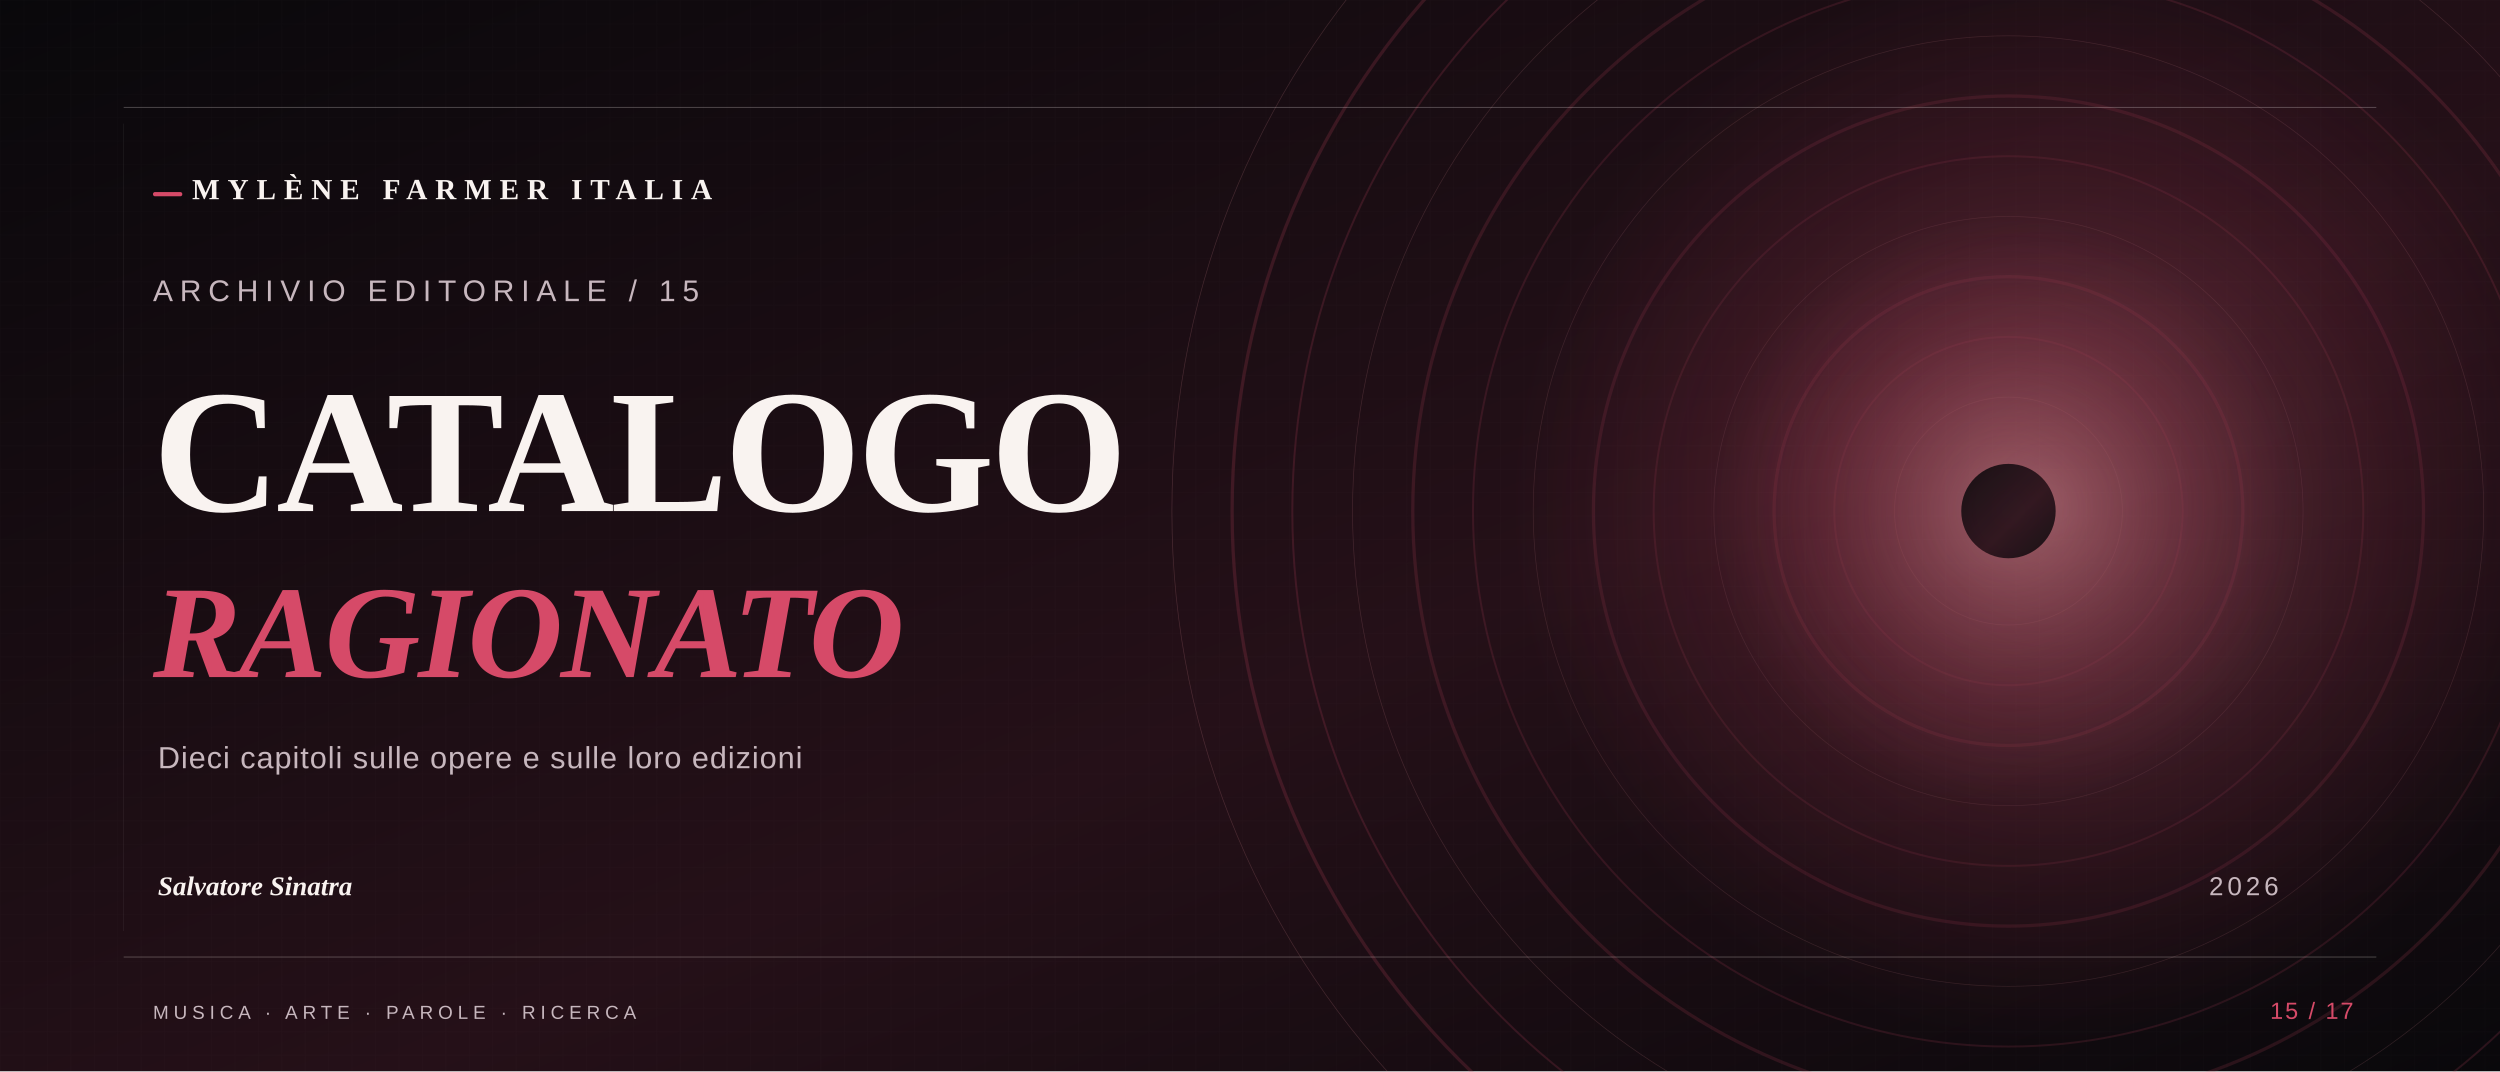
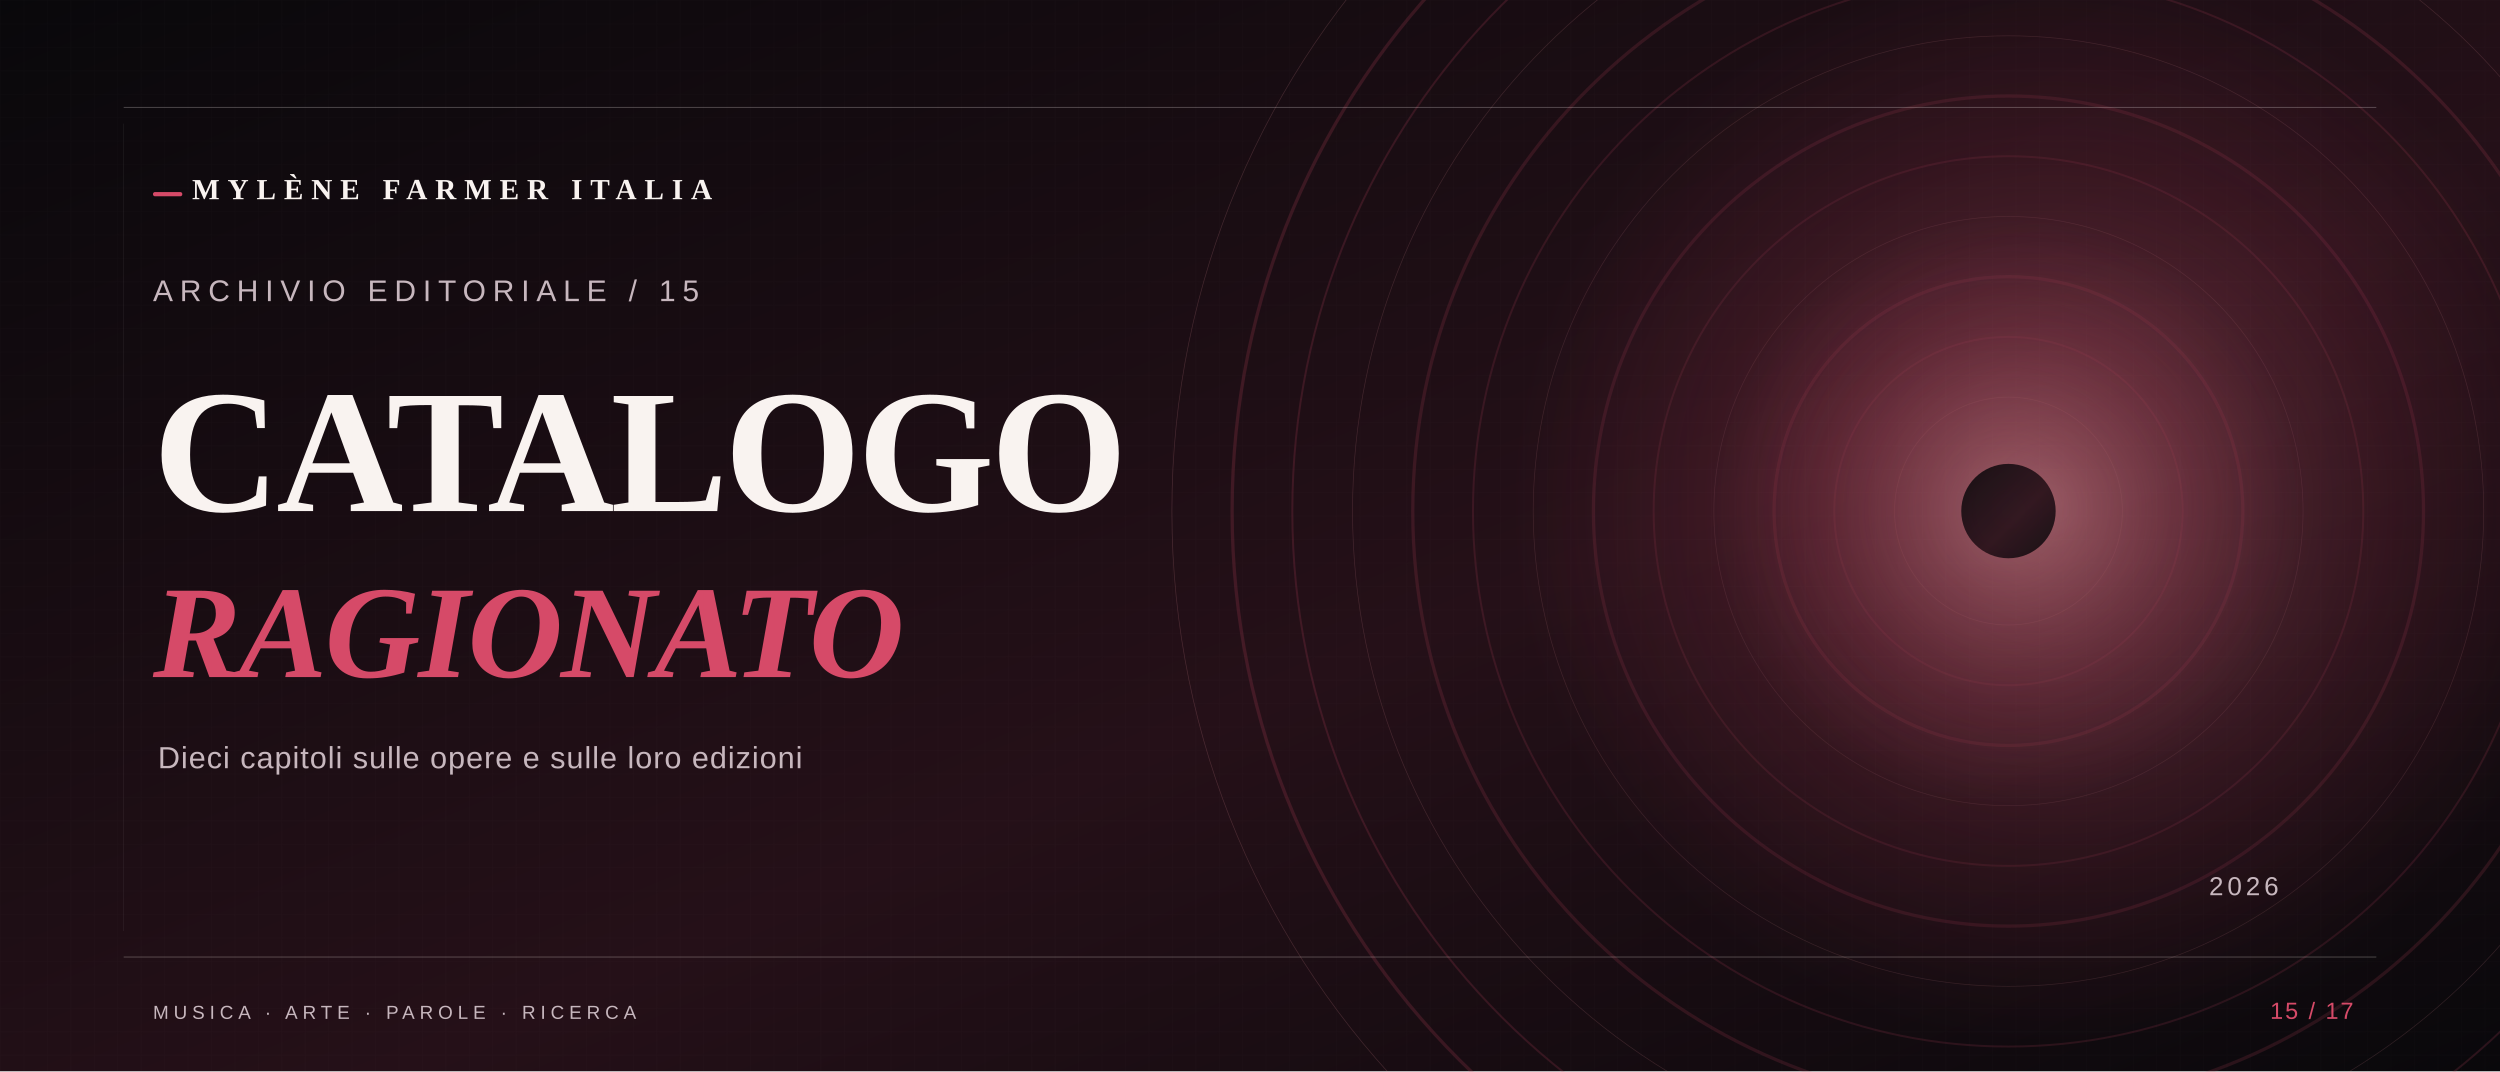
<svg xmlns="http://www.w3.org/2000/svg" width="7680" height="3291" viewBox="0 0 7680 3291" role="img" aria-label="Banner editoriale CATALOGO RAGIONATO — Mylène Farmer Italia">
  <defs>
    <linearGradient id="base" x1="0" y1="0" x2="1" y2="1">
      <stop offset="0" stop-color="#09080b" />
      <stop offset=".58" stop-color="#251018" />
      <stop offset="1" stop-color="#09080b" />
    </linearGradient>
    <radialGradient id="orb" cx="50%" cy="50%" r="50%">
      <stop offset="0" stop-color="#ff9fa9" stop-opacity=".55" />
      <stop offset=".65" stop-color="#d64a68" stop-opacity=".19" />
      <stop offset="1" stop-color="#d64a68" stop-opacity="0" />
    </radialGradient>
    <linearGradient id="ribbon" x1="0" y1="0" x2="1" y2="1">
      <stop offset="0" stop-color="#d64a68" stop-opacity="0" />
      <stop offset=".5" stop-color="#d64a68" stop-opacity=".75" />
      <stop offset="1" stop-color="#ff9fa9" stop-opacity="0" />
    </linearGradient>
    <pattern id="micro" width="72" height="72" patternUnits="userSpaceOnUse">
      <path d="M72 0H0V72" fill="none" stroke="#f9f3f0" stroke-width="1" opacity=".045" />
    </pattern>
  </defs>
  <rect width="7680" height="3291" fill="url(#base)" />
  <rect width="7680" height="3291" fill="url(#micro)" />
  <circle cx="6300" cy="1550" r="1660" fill="url(#orb)" opacity=".62" />
  <circle cx="6170" cy="1570" r="350" fill="none" stroke="#ff9fa9" stroke-width="2" opacity="0.080" />
  <circle cx="6170" cy="1570" r="535" fill="none" stroke="#d64a68" stroke-width="6" opacity="0.089" />
  <circle cx="6170" cy="1570" r="720" fill="none" stroke="#d64a68" stroke-width="10" opacity="0.098" />
  <circle cx="6170" cy="1570" r="905" fill="none" stroke="#ff9fa9" stroke-width="2" opacity="0.107" />
  <circle cx="6170" cy="1570" r="1090" fill="none" stroke="#d64a68" stroke-width="6" opacity="0.116" />
  <circle cx="6170" cy="1570" r="1275" fill="none" stroke="#d64a68" stroke-width="10" opacity="0.125" />
  <circle cx="6170" cy="1570" r="1460" fill="none" stroke="#ff9fa9" stroke-width="2" opacity="0.134" />
  <circle cx="6170" cy="1570" r="1645" fill="none" stroke="#d64a68" stroke-width="6" opacity="0.143" />
  <circle cx="6170" cy="1570" r="1830" fill="none" stroke="#d64a68" stroke-width="10" opacity="0.152" />
  <circle cx="6170" cy="1570" r="2015" fill="none" stroke="#ff9fa9" stroke-width="2" opacity="0.161" />
  <circle cx="6170" cy="1570" r="2200" fill="none" stroke="#d64a68" stroke-width="6" opacity="0.170" />
  <circle cx="6170" cy="1570" r="2385" fill="none" stroke="#d64a68" stroke-width="10" opacity="0.179" />
  <circle cx="6170" cy="1570" r="2570" fill="none" stroke="#ff9fa9" stroke-width="2" opacity="0.188" />
  <circle cx="6170" cy="1570" r="900" fill="url(#orb)" opacity=".63" />
  <circle cx="6170" cy="1570" r="145" fill="url(#base)" opacity=".88" />
  <path d="M 380 330 H 7300" stroke="#f9f3f0" stroke-width="3" opacity=".26" />
  <path d="M 380 2940 H 7300" stroke="#f9f3f0" stroke-width="3" opacity=".26" />
  <path d="M 380 380 V 2860" stroke="#f9f3f0" stroke-width="2" opacity=".08" />
  <rect x="470" y="590" width="90" height="13" rx="6" fill="#d64a68" />
  <text x="590" y="612" fill="#f9f3f0" font-family="Times New Roman, Liberation Serif, serif" font-weight="700" font-size="90" letter-spacing="24">MYLÈNE FARMER ITALIA</text>
  <text x="470" y="925" fill="#c7b7be" font-family="Arial, Helvetica, sans-serif" font-size="92" letter-spacing="21">ARCHIVIO EDITORIALE  /  15</text>
  <text x="470" y="1570" fill="#f9f3f0" font-family="Times New Roman, Liberation Serif, serif" font-weight="700" font-size="540" letter-spacing="-11">CATALOGO</text>
  <text x="470" y="2080" fill="#d64a68" font-family="Times New Roman, Liberation Serif, serif" font-weight="700" font-style="italic" font-size="405" letter-spacing="-6">RAGIONATO</text>
  <text x="485" y="2360" fill="#c7b7be" font-family="Arial, Helvetica, sans-serif" font-size="94" letter-spacing="3">Dieci capitoli sulle opere e sulle loro edizioni</text>
-   <text x="485" y="2750" fill="#f9f3f0" font-family="Times New Roman, Liberation Serif, serif" font-size="83" font-style="italic" font-weight="700">Salvatore Sinatra</text>
  <text x="7000" y="2750" text-anchor="end" fill="#c7b7be" font-family="Arial, Helvetica, sans-serif" font-size="80" letter-spacing="12">2026</text>
  <text x="470" y="3130" fill="#c7b7be" font-family="Arial, Helvetica, sans-serif" font-size="58" letter-spacing="15">MUSICA  ·  ARTE  ·  PAROLE  ·  RICERCA</text>
  <text x="7230" y="3130" text-anchor="end" fill="#d64a68" font-family="Arial, Helvetica, sans-serif" font-size="72" letter-spacing="6">15 / 17</text>
</svg>
